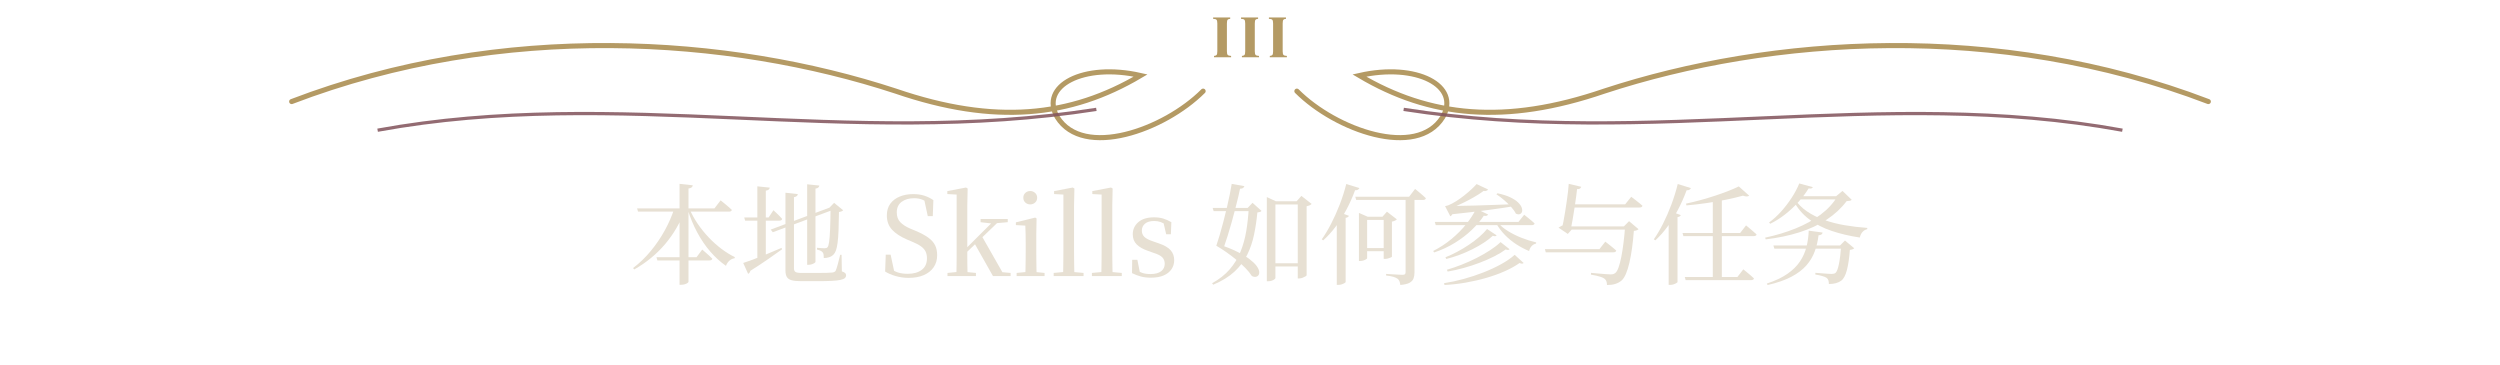
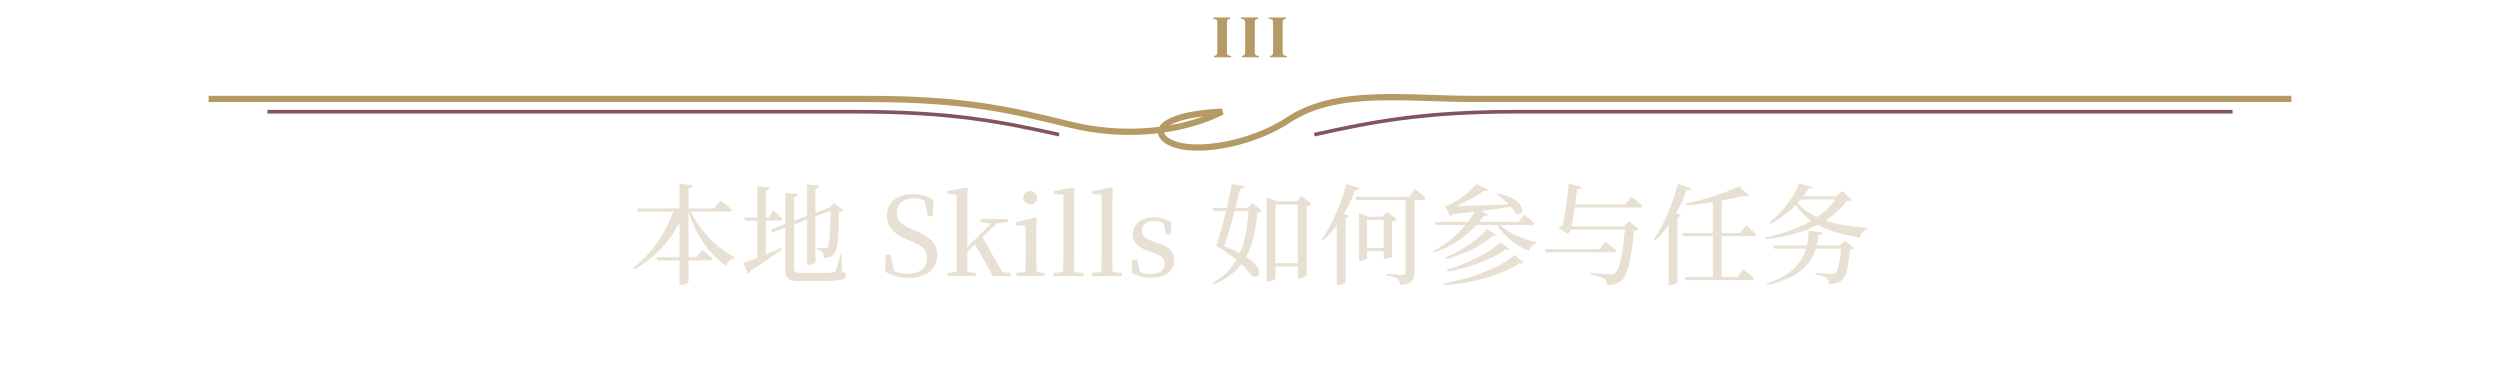
<svg xmlns="http://www.w3.org/2000/svg" viewBox="0 0 960 140" role="img" aria-labelledby="title">
  <path d="M63 0V23Q92 25 105.0 38.0Q118 51 118 100V565Q118 614 103.5 627.5Q89 641 48 642V665H333V642Q304 641 291.0 627.5Q278 614 278 565V100Q278 51 293.0 38.0Q308 25 348 23V0Z" fill="#B49A64" transform="translate(464.738 22.000) scale(0.023 -0.023)" />
  <path d="M63 0V23Q92 25 105.0 38.0Q118 51 118 100V565Q118 614 103.5 627.5Q89 641 48 642V665H333V642Q304 641 291.0 627.5Q278 614 278 565V100Q278 51 293.0 38.0Q308 25 348 23V0Z" fill="#B49A64" transform="translate(475.446 22.000) scale(0.023 -0.023)" />
  <path d="M63 0V23Q92 25 105.0 38.0Q118 51 118 100V565Q118 614 103.5 627.5Q89 641 48 642V665H333V642Q304 641 291.0 627.5Q278 614 278 565V100Q278 51 293.0 38.0Q308 25 348 23V0Z" fill="#B49A64" transform="translate(486.154 22.000) scale(0.023 -0.023)" />
-   <path d="M112 39 C193 8 280 14 344 35 C382 48 411 45 438 29 C416 24 399 33 406 45 C416 61 447 50 462 35" fill="none" stroke="#B49A64" stroke-width="1.95" stroke-linecap="round" />
-   <path d="M848 39 C767 8 680 14 616 35 C578 48 549 45 522 29 C544 24 561 33 554 45 C544 61 513 50 498 35" fill="none" stroke="#B49A64" stroke-width="1.95" stroke-linecap="round" />
-   <path d="M145 50 C238 33 325 57 421 42" fill="none" stroke="#82545C" stroke-opacity="0.86" stroke-width="1.25" />
-   <path d="M815 50 C722 33 635 57 539 42" fill="none" stroke="#82545C" stroke-opacity="0.86" stroke-width="1.25" />
+   <path d="M81.3 38 H333.3 C370.7 38 388 42.2 410.7 47.8 C432 53.1 454 50.6 469.3 42.9 C451.3 43.6 442 48.5 447.3 53.4 C455.3 60.1 480 55.9 494.7 46.1 C513.3 33.8 539.3 38 566.7 38 H878.7" fill="none" stroke="#B49A64" stroke-width="2.4" stroke-linecap="square" />
+   <path d="M102.7 42.9 H328.7 C365.3 42.9 384.7 46.8 406.7 51.7" fill="none" stroke="#82545C" stroke-width="1.4" />
+   <path d="M857.3 42.9 H582 C546.7 42.9 526.7 46.8 504.7 51.7" fill="none" stroke="#82545C" stroke-width="1.4" />
  <path d="M545.839 618.16Q577.399 544.52 623.319 477.22Q669.239 409.919 724.699 351.699Q780.159 293.479 840.799 248.078Q901.439 202.678 962.439 172.838L960.079 162.478Q934.36 159.238 913.161 140.919Q891.961 122.6 881.362 93.281Q805.362 145.801 738.701 222.701Q672.04 299.6 619 397.9Q565.959 496.2 530.718 610.96ZM504.319 602.16Q444.839 435.32 327.879 295.6Q210.919 155.881 43.161 60.4L31.6 72.881Q121.001 140.6 194.321 229.58Q267.642 318.56 322.562 418.54Q377.483 518.52 409.083 618.16H504.319ZM577.878 829.68Q576.238 818.6 568.198 811.06Q560.158 803.52 538.638 800.16V-52.64Q538.638 -57.36 529.139 -63.98Q519.639 -70.6 504.62 -75.22Q489.6 -79.839 472.681 -79.839H456.842V842.919ZM664.082 241.998Q664.082 241.998 673.381 234.199Q682.681 226.399 697.201 213.519Q711.721 200.639 727.741 186.259Q743.76 171.88 756.56 158.72Q752.56 142.72 730.48 142.72H254.12L246.12 172H612.082ZM832.321 691.958Q832.321 691.958 842.981 683.478Q853.641 674.998 869.561 661.939Q885.48 648.879 903.08 633.639Q920.68 618.4 935.199 604.88Q931.199 588.88 908.759 588.88H77.4L68.76 618.16H775.722Z" fill="#E7E0D3" transform="translate(241.758 106.000) scale(0.042 -0.042)" />
  <path d="M614.082 838.839 725.479 827.32Q724.479 817.32 716.659 809.82Q708.839 802.32 690.119 799.32V129.358Q690.119 125.278 680.659 118.979Q671.199 112.679 657.08 107.739Q642.96 102.799 627.841 102.799H614.082ZM415.642 761.88 528.839 749Q527.839 739 519.519 731.5Q511.199 724 493.479 721V69.478Q493.479 46.838 507.159 37.558Q520.839 28.278 565.079 28.278H709.72Q758.281 28.278 792.741 29.278Q827.202 30.278 843.202 31.918Q864.722 34.558 873.961 46.918Q881.121 61.278 892.321 101.038Q903.521 140.798 916.12 194.278H928.68L931.4 42.638Q953.8 35.118 961.82 27.058Q969.839 18.998 969.839 7.039Q969.839 -8.361 958.759 -18.64Q947.68 -28.92 919.38 -35.12Q891.08 -41.32 839.28 -44.079Q787.48 -46.839 705.68 -46.839H558.04Q504.48 -46.839 473.441 -38.759Q442.401 -30.68 429.021 -9.54Q415.642 11.6 415.642 50.959ZM38.68 535.8H261.96L305.72 601.798Q305.72 601.798 314.12 593.998Q322.52 586.199 335.28 574.319Q348.04 562.439 361.619 548.559Q375.199 534.68 385.559 522.52Q382.199 506.52 360.199 506.52H46.68ZM158.642 820.119 272.399 808.32Q270.759 798.32 262.939 790.82Q255.119 783.32 236.039 780.6V160.319L158.642 135.52ZM29.361 119.518Q59.521 128.798 114.82 149.278Q170.12 169.759 239.34 198.159Q308.56 226.559 379.48 257.32L385.04 244.839Q335.08 209.24 262.68 158.6Q190.279 107.96 94.919 47.841Q90.479 28.681 74.32 20.041ZM809.682 622.2 835.682 631.2 846.322 603.92 299.92 400.519 280.64 424.799ZM828.042 625.2H817.682L860.441 669.079L943.159 601.521Q938.159 595.521 928.659 591.481Q919.159 587.441 904.799 585.441Q903.799 486.721 900.979 418.061Q898.159 349.4 892.479 305.14Q886.799 260.88 877.579 235.22Q868.359 209.559 854.839 196.199Q837.96 179.479 814.9 171.939Q791.84 164.4 766.081 164.4Q766.081 181.679 764.261 195.538Q762.441 209.398 754.801 217.918Q747.801 226.157 734.64 232.097Q721.48 238.037 704.04 241.837V258.317Q719.721 257.317 740.621 255.537Q761.521 253.757 773.161 253.757Q791.362 253.757 800.002 263.037Q809.282 272.957 814.882 311.778Q820.482 350.598 823.762 427.219Q827.042 503.839 828.042 625.2Z" fill="#E7E0D3" transform="translate(284.158 106.000) scale(0.042 -0.042)" />
  <path d="M267.999 -16.8Q206.359 -16.8 148.619 -0.02Q90.88 16.76 52.92 41.28L58.64 195.359H103.199L139.878 23.441L89.719 46.68L82.759 80.28Q131.479 45 169.619 32.72Q207.759 20.44 259.96 20.44Q339.72 20.44 387.54 56.5Q435.361 92.56 435.361 162.081Q435.361 198.001 422.621 224.241Q409.881 250.481 379.98 272.041Q350.08 293.601 297.919 314.801L254.4 333.241Q163.36 372.201 115.98 423.721Q68.6 475.241 68.6 554.36Q68.6 618.52 100.54 661.68Q132.48 704.839 186.94 726.959Q241.4 749.079 308.959 749.079Q366.679 749.079 411.318 734.719Q455.958 720.359 494.038 693.999L488.598 547.92H442.759L407.16 712.399L459.479 688.439L463.718 654.04Q424.199 685.839 392.138 698.699Q360.078 711.559 317.158 711.559Q248.318 711.559 203.838 678.459Q159.357 645.359 159.357 581.679Q159.357 525.839 191.838 492.278Q224.318 458.718 281.798 434.078L328.678 414.558Q404.318 382.839 448.038 350.759Q491.758 318.679 510.158 280.559Q528.558 242.439 528.558 189.919Q528.558 127.119 496.658 80.46Q464.758 33.8 406.338 8.5Q347.918 -16.8 267.999 -16.8Z" fill="#E7E0D3" transform="translate(337.668 106.000) scale(0.042 -0.042)" />
  <path d="M39.48 0V28.44L147.96 39.08H189.558L299.638 28.44V0ZM120.201 0Q121.201 19.56 121.701 48.1Q122.201 76.64 122.701 109.08Q123.201 141.52 123.201 173.1Q123.201 204.68 123.201 230.32V744.88L38.04 749.6V776.6L208.918 809.359L223.918 800.359L220.558 643.839V233.839Q220.558 207.119 220.558 174.68Q220.558 142.24 221.058 109.44Q221.558 76.64 222.238 48.1Q222.918 19.56 223.918 0ZM171.759 175.72V219.08H176.199L327.199 370.199L479.558 521.679H531.677ZM455.2 0 285.879 299.72 354.077 363.958 541.357 35.08 616.597 28.44V0ZM341.958 492.319V521.679H590.437V492.319L473.797 482.239L454.357 479.239Z" fill="#E7E0D3" transform="translate(362.176 106.000) scale(0.042 -0.042)" />
  <path d="M42.12 0V28.44L150.96 39.08H191.199L297.638 28.44V0ZM121.481 0Q122.481 24.72 123.301 65.94Q124.121 107.16 124.621 151.88Q125.121 196.6 125.121 230.32V294.319Q125.121 344.959 124.301 384.539Q123.481 424.119 121.481 461.04L35.32 465.839V491.119L212.198 534.479L224.558 526.119L221.838 382.4V230.32Q221.838 196.6 222.338 151.88Q222.838 107.16 223.518 65.94Q224.198 24.72 225.198 0ZM166.279 655Q140.24 655 121.78 671.92Q103.32 688.839 103.32 716.239Q103.32 742.918 121.78 760.158Q140.24 777.398 166.279 777.398Q192.039 777.398 210.958 760.158Q229.878 742.918 229.878 716.239Q229.878 688.839 210.958 671.92Q192.039 655 166.279 655Z" fill="#E7E0D3" transform="translate(388.616 106.000) scale(0.042 -0.042)" />
  <path d="M34.28 0V28.44L149.68 39.08H190.278L307.558 28.44V0ZM120.201 0Q121.201 32.52 121.701 72.06Q122.201 111.6 122.701 152.92Q123.201 194.24 123.201 230.32V744.88L38.04 749.6V776.6L208.918 809.359L223.918 800.359L220.558 643.839V230.32Q220.558 194.24 221.058 152.92Q221.558 111.6 222.238 72.06Q222.918 32.52 223.918 0Z" fill="#E7E0D3" transform="translate(403.170 106.000) scale(0.042 -0.042)" />
  <path d="M34.28 0V28.44L149.68 39.08H190.278L307.558 28.44V0ZM120.201 0Q121.201 32.52 121.701 72.06Q122.201 111.6 122.701 152.92Q123.201 194.24 123.201 230.32V744.88L38.04 749.6V776.6L208.918 809.359L223.918 800.359L220.558 643.839V230.32Q220.558 194.24 221.058 152.92Q221.558 111.6 222.238 72.06Q222.918 32.52 223.918 0Z" fill="#E7E0D3" transform="translate(417.850 106.000) scale(0.042 -0.042)" />
  <path d="M224.559 -15.08Q174.24 -15.08 133.6 -4.5Q92.96 6.08 51.521 26.6L53.12 148.519H100.479L126.159 18.8L86.24 21.96V57.96Q115.759 38.52 146.4 28.34Q177.04 18.16 219.88 18.16Q284.56 18.16 317.62 43.78Q350.68 69.4 350.68 111.68Q350.68 147.521 328.62 170.841Q306.56 194.161 245.28 213.081L192.4 232.081Q130.521 253.361 94.441 288.881Q58.361 324.4 58.361 382Q58.361 448.199 108.9 492.479Q159.44 536.759 253.439 536.759Q299.599 536.759 335.979 525.899Q372.358 515.039 411.238 492.399L406.798 381.759H363.879L335.8 502.998L370.359 495.239V463.319Q339.719 484.599 312.879 493.919Q286.039 503.239 254.239 503.239Q199.278 503.239 170.318 478.859Q141.358 454.479 141.358 415.199Q141.358 380.518 164.558 358.018Q187.759 335.518 243.199 317.238L295.158 299.238Q371.598 273.318 404.398 236.298Q437.198 199.278 437.198 144.959Q437.198 99.119 412.818 62.74Q388.438 26.36 341.299 5.64Q294.159 -15.08 224.559 -15.08Z" fill="#E7E0D3" transform="translate(432.530 106.000) scale(0.042 -0.042)" />
  <path d="M607.597 -17.96Q607.597 -22.76 598.778 -29.64Q589.958 -36.52 575.619 -42Q561.279 -47.479 543.08 -47.479H529.04V683.44V721.959L612.237 683.44H843.001V654.16H607.597ZM801.241 683.44 845.2 732.759 938.358 659.56Q933.358 652.56 921.298 647.06Q909.238 641.56 892.958 638.2V7.199Q892.598 3.119 881.598 -3.58Q870.599 -10.28 855.079 -16.12Q839.56 -21.96 824.361 -21.96H811.881V683.44ZM850.72 117V87.72H574.398V117ZM84.961 292.36Q187.32 257.32 257.399 222.54Q327.478 187.759 370.537 154.86Q413.597 121.96 434.437 93.8Q455.278 65.64 458.738 43.66Q462.199 21.68 453.039 8.421Q443.88 -4.839 427.4 -7.299Q410.921 -9.759 391.961 0.48Q369.521 36.28 331.881 74.5Q294.241 112.72 248.781 150.04Q203.321 187.36 156.141 220.14Q108.961 252.92 67.161 277.2ZM67.161 277.2Q81.161 317 97.841 373.98Q114.521 430.96 131.661 496.079Q148.801 561.199 163.942 626.099Q179.082 690.999 190.542 747.319Q202.002 803.639 207.922 842.479L323.679 822.119Q321.039 812.119 311.359 804.9Q301.679 797.68 273.519 797.6L287.319 812.96Q280.319 776.04 267.819 724Q255.319 671.96 239.819 611.84Q224.319 551.72 206.819 489.06Q189.319 426.4 170.819 367.741Q152.319 309.081 134.959 259.641ZM353.722 622.521 398.32 669.559 480.278 595.921Q475.638 588.841 466.958 586.121Q458.278 583.401 442.558 581.041Q432.479 475.841 412.179 378.061Q391.879 280.281 349.499 194.461Q307.119 108.641 232.02 39.321Q156.92 -29.999 38.6 -79.279L28.68 -65.719Q126.921 -11.279 189.721 61.341Q252.521 133.96 288.301 222.04Q324.082 310.12 340.942 411.08Q357.801 512.04 363.801 622.521ZM408.28 622.521V593.241H42.881L33.881 622.521Z" fill="#E7E0D3" transform="translate(464.242 106.000) scale(0.042 -0.042)" />
  <path d="M328.36 724.96H820.403L875.082 796.558Q875.082 796.558 885.101 788.399Q895.121 780.239 910.581 767.319Q926.04 754.4 943.0 739.8Q959.96 725.2 973.839 711.68Q969.839 695.68 947.4 695.68H336.36ZM788.123 721.12H869.559V30.998Q869.559 1.918 860.72 -22.141Q851.88 -46.2 824.5 -61.52Q797.121 -76.839 739.722 -81.559Q738.082 -63.12 732.362 -48.141Q726.643 -33.161 714.203 -24.202Q700.203 -14.242 676.423 -7.042Q652.643 0.157 610.043 4.957V19.517Q610.043 19.517 629.403 18.197Q648.763 16.877 675.663 15.377Q702.563 13.877 727.103 12.557Q751.643 11.237 761.002 11.237Q776.843 11.237 782.483 17.057Q788.123 22.877 788.123 34.077ZM399.679 255.479H619.641V226.839H399.679ZM361.641 542.479V577.199L441.158 542.479H624.562V513.199H436.518V162.759Q436.518 159.319 427.238 153.339Q417.959 147.359 403.839 142.559Q389.72 137.759 373.6 137.759H361.641ZM588.002 542.479H577.002L617.521 588.358L708.24 518.6Q703.6 512.6 691.64 506.74Q679.68 500.88 663.32 497.52V176.399Q662.68 174.319 652.04 169.339Q641.4 164.359 626.961 160.559Q612.521 156.759 599.762 156.759H588.002ZM159.041 539.361 190.68 579.88 269.758 550.801Q267.758 543.801 260.758 539.121Q253.758 534.441 240.038 532.081V-55.28Q239.678 -58.36 229.538 -64.52Q219.399 -70.68 204.739 -75.799Q190.08 -80.919 173.881 -80.919H159.041ZM245.722 841.279 366.039 804.12Q362.039 795.4 352.679 789.4Q343.319 783.4 326.319 784.4Q291.799 690.361 246.419 605.581Q201.04 520.801 147.9 450.32Q94.76 379.84 34.921 326.28L22.001 335.84Q65.201 396.64 107.181 477.8Q149.161 558.96 185.422 652.259Q221.682 745.559 245.722 841.279Z" fill="#E7E0D3" transform="translate(506.642 106.000) scale(0.042 -0.042)" />
  <path d="M533.078 791.08Q529.078 783 514.258 778.32Q499.438 773.64 474.358 783.56L505.878 788.92Q480.158 768.2 442.538 744.56Q404.918 720.92 360.159 697.14Q315.399 673.36 269.179 652.48Q222.959 631.6 180.679 616.119L179.679 626.759H220.758Q219.038 593.881 210.118 573.221Q201.199 552.562 187.799 546.122L139.4 639.559Q139.4 639.559 150.059 641.599Q160.719 643.639 167.799 646.359Q202.559 659.919 240.32 683.879Q278.08 707.839 314.34 736.519Q350.6 765.199 380.221 792.739Q409.841 820.279 427.961 840.999ZM166.279 641.199Q206.759 640.839 270.66 641.619Q334.56 642.4 415.1 644.64Q495.641 646.88 587.141 650.26Q678.642 653.64 773.322 657.2L773.962 639.36Q676.841 623.12 527.6 603.081Q378.359 583.041 194.558 563.842ZM858.159 119.282Q846.159 107.282 820.799 119.202Q764.999 79.562 686.939 44.782Q608.88 10.002 516.92 -16.738Q424.96 -43.479 327.101 -60.319Q229.241 -77.159 134.482 -81.839L130.202 -65.279Q218.801 -51.559 311.141 -26.259Q403.481 -0.96 490.881 33.38Q578.281 67.72 652.061 108.34Q725.841 148.96 776.041 193.96ZM729.439 245.361Q719.079 232.721 694.079 243.281Q650.639 211.001 589.299 180.001Q527.96 149.001 456.72 121.861Q385.48 94.721 310.381 73.941Q235.281 53.161 163.321 40.96L156.401 57.521Q222.841 76.96 292.741 104.48Q362.641 132 428.821 165.7Q495.001 199.4 551.781 236.379Q608.561 273.359 647.121 310.359ZM611.119 372.081Q602.759 358.521 576.119 368.081Q541.959 336.161 493.899 304.701Q445.839 273.241 388.92 244.741Q332 216.241 271.08 193.561Q210.161 170.881 150.281 155.881L143.001 171.441Q196.361 192.96 251.081 222.02Q305.801 251.08 357.021 285.46Q408.241 319.839 451.1 356.779Q493.96 393.719 523.6 429.999ZM620.8 489.96Q657.08 446.559 715.72 410.559Q774.36 374.558 842.04 348.238Q909.72 321.918 972.52 307.517L971.52 296.517Q948.6 292.278 931.741 274.638Q914.881 256.999 907.722 228.76Q847.202 253.84 790.521 290.56Q733.841 327.28 686.78 375.72Q639.72 424.16 607.32 481.119ZM533.199 562.441Q528.558 554.441 520.058 551.401Q511.558 548.361 493.558 551.281Q451.399 486.761 384.419 422.481Q317.439 358.201 230.159 304.081Q142.88 249.96 39.6 215.64L31.04 229.2Q120.2 274.28 197.04 337.58Q273.881 400.88 332.101 473.18Q390.321 545.479 424.082 615.279ZM862.961 560.438Q862.961 560.438 872.621 552.818Q882.281 545.199 897.021 533.359Q911.76 521.519 928.18 507.819Q944.6 494.119 958.119 481.32Q954.759 465.32 931.68 465.32H54.32L45.68 494.6H810.442ZM618.521 756.8Q689.001 741.999 734.881 720.159Q780.76 698.319 806.26 673.739Q831.76 649.159 839.921 626.459Q848.081 603.759 843.121 587.74Q838.161 571.72 823.122 566.14Q808.082 560.56 786.963 570.44Q772.323 600.52 742.203 633.52Q712.082 666.52 676.722 696.52Q641.362 726.52 609.241 747.24Z" fill="#E7E0D3" transform="translate(549.042 106.000) scale(0.042 -0.042)" />
  <path d="M375.198 815.96Q372.558 806.6 362.558 799.56Q352.558 792.52 329.558 795.44L339.198 813.96Q335.838 780.119 329.158 730.439Q322.478 680.759 313.978 624.86Q305.478 568.96 296.338 516.24Q287.198 463.52 279.198 424.6H287.478L252.278 385.001L167.361 442.56Q178.361 450.36 194.581 458.52Q210.801 466.68 224.881 471.759L198.761 434.04Q205.481 461.759 213.161 502.519Q220.841 543.279 228.341 590.179Q235.841 637.079 242.661 684.119Q249.481 731.159 254.301 772.619Q259.121 814.079 260.761 842.919ZM832.201 724.638Q832.201 724.638 842.681 716.699Q853.161 708.759 869.08 696.599Q885 684.439 902.6 670.099Q920.199 655.759 935.079 642.6Q931.079 626.6 907.639 626.6H267V655.88H776.682ZM838.72 453.88V424.6H240.159V453.88ZM595.242 314.518Q595.242 314.518 605.222 306.578Q615.202 298.638 631.082 286.299Q646.961 273.959 663.881 259.939Q680.801 245.919 695.32 232.759Q691.32 216.759 668.241 216.759H50.881L42.881 246.04H541.363ZM765.002 453.88 812.281 501.638 898.959 428.48Q893.239 422.76 883.059 418.54Q872.879 414.32 856.159 412.96Q849.719 329.401 839.499 255.001Q829.279 180.601 815.199 120.761Q801.119 60.921 783.32 19.441Q765.52 -22.04 744 -40.759Q719.04 -61.919 686.301 -72.099Q653.561 -82.279 610.482 -82.279Q610.482 -63.72 605.302 -48.6Q600.122 -33.481 587.042 -23.881Q577.682 -16.362 558.262 -9.562Q538.842 -2.762 514.062 3.178Q489.282 9.118 463.842 12.838L464.842 28.958Q493.202 26.318 529.942 23.178Q566.682 20.038 598.102 17.578Q629.522 15.118 642.522 15.118Q659.082 15.118 668.222 17.938Q677.362 20.758 687.002 28.398Q702.643 40.678 716.463 79.078Q730.283 117.479 741.463 175.019Q752.643 232.559 761.643 303.86Q770.643 375.16 776.362 453.88Z" fill="#E7E0D3" transform="translate(591.442 106.000) scale(0.042 -0.042)" />
  <path d="M291.559 393.64H818.522L872.401 463.078Q872.401 463.078 882.061 455.098Q891.721 447.119 906.64 434.559Q921.56 421.999 938.16 407.759Q954.759 393.52 968.639 380.36Q967.279 372.36 959.919 368.68Q952.559 365 942.199 365H299.559ZM312.119 -8.759H793.362L847.321 61.399Q847.321 61.399 857.161 53.419Q867.001 45.439 882.421 32.699Q897.84 19.96 914.44 5.72Q931.04 -8.52 944.919 -22.04Q943.279 -29.4 936.059 -33.4Q928.839 -37.4 917.839 -37.4H320.119ZM805.922 819.519 901.119 734.762Q893.679 728.042 879.479 727.682Q865.279 727.322 843.96 734.762Q778.96 716.562 692.92 698.801Q606.88 681.041 512.52 667.321Q418.16 653.6 327.52 645.84L323.6 662.241Q386.72 675.4 454.98 694.06Q523.241 712.72 588.541 734.24Q653.841 755.759 709.961 777.739Q766.082 799.719 805.922 819.519ZM164.801 539.361 199.881 585.04 275.518 557.32Q273.518 550.32 266.198 545.64Q258.878 540.96 245.798 538.6V-55.28Q245.438 -58.36 235.299 -64.52Q225.159 -70.68 210.5 -75.799Q195.84 -80.919 179.641 -80.919H164.801ZM247.882 841.279 368.199 804.12Q364.839 795.4 355.479 789.4Q346.119 783.4 329.119 784.4Q294.599 691.001 250.179 606.541Q205.759 522.081 153.58 450.96Q101.4 379.84 42.841 326.28L29.281 335.84Q71.841 396.64 113.181 478.12Q154.521 559.6 189.502 652.9Q224.482 746.199 247.882 841.279ZM568.362 717.32H651.158V-24.96Q650.798 -24.96 632.919 -24.96Q615.04 -24.96 582.921 -24.96H568.362Z" fill="#E7E0D3" transform="translate(633.842 106.000) scale(0.042 -0.042)" />
  <path d="M562.998 397.68Q560.718 385.04 551.078 379.32Q541.438 373.6 525.638 372.6Q516.278 294.521 490.699 224.801Q465.119 155.081 413.919 96.721Q362.719 38.361 276.72 -6.959Q190.72 -52.279 59.881 -82.199L52.96 -68.639Q167.881 -31.04 241.221 20.2Q314.561 71.44 356.041 133.56Q397.521 195.68 415.322 266.78Q433.122 337.88 435.962 414.92ZM722.082 279.56 767.2 324.799 851.798 254.161Q847.078 248.801 837.258 244.761Q827.438 240.721 812.078 239.361Q803.998 128.201 785.098 55.221Q766.199 -17.759 732.879 -42.479Q713.279 -57.199 685.04 -65.059Q656.8 -72.919 620.001 -72.919Q620.361 -56.08 616.321 -41.36Q612.281 -26.641 599.481 -16.401Q586.961 -7.442 557.561 0.758Q528.161 8.958 496.482 13.758V29.518Q520.642 27.518 551.442 25.198Q582.241 22.878 608.321 21.058Q634.401 19.238 644.761 19.238Q669.601 19.238 680.601 28.518Q698.881 43.718 712.301 110.919Q725.722 178.119 732.722 279.56ZM773.401 279.56V250.28H121.84L112.84 279.56ZM686.442 729.8 744.721 778.278 828.839 697.241Q822.199 690.161 812.199 688.121Q802.199 686.081 782.199 684.721Q708.599 586.921 599.879 515.721Q491.16 444.521 351.16 399.98Q211.161 355.44 43.001 335.199L37.081 351.04Q186.761 383.04 316.061 435.22Q445.362 487.4 543.882 561Q642.402 634.6 698.882 729.8ZM309.68 701.639Q352.4 637.079 420.699 590.639Q488.999 544.199 576.299 513.198Q663.599 482.198 764.099 464.837Q864.599 447.477 971.359 440.077L970.719 428.357Q943.92 422.037 926.881 402.358Q909.841 382.679 903.041 352.08Q763.001 373.08 645.1 412.9Q527.2 452.72 438.44 520.02Q349.68 587.32 295.199 690.439ZM473.437 812.72Q470.437 805.36 462.437 802.0Q454.437 798.64 434.717 800.92Q397.398 739.68 342.538 678.32Q287.679 616.96 221.599 564.9Q155.52 512.84 84.04 478L73.2 489.48Q130.4 530.84 183.421 589.78Q236.441 648.72 279.961 715.56Q323.481 782.4 349.321 846.559ZM726.881 729.8V700.52H302.76L328.4 729.8Z" fill="#E7E0D3" transform="translate(676.242 106.000) scale(0.042 -0.042)" />
</svg>
